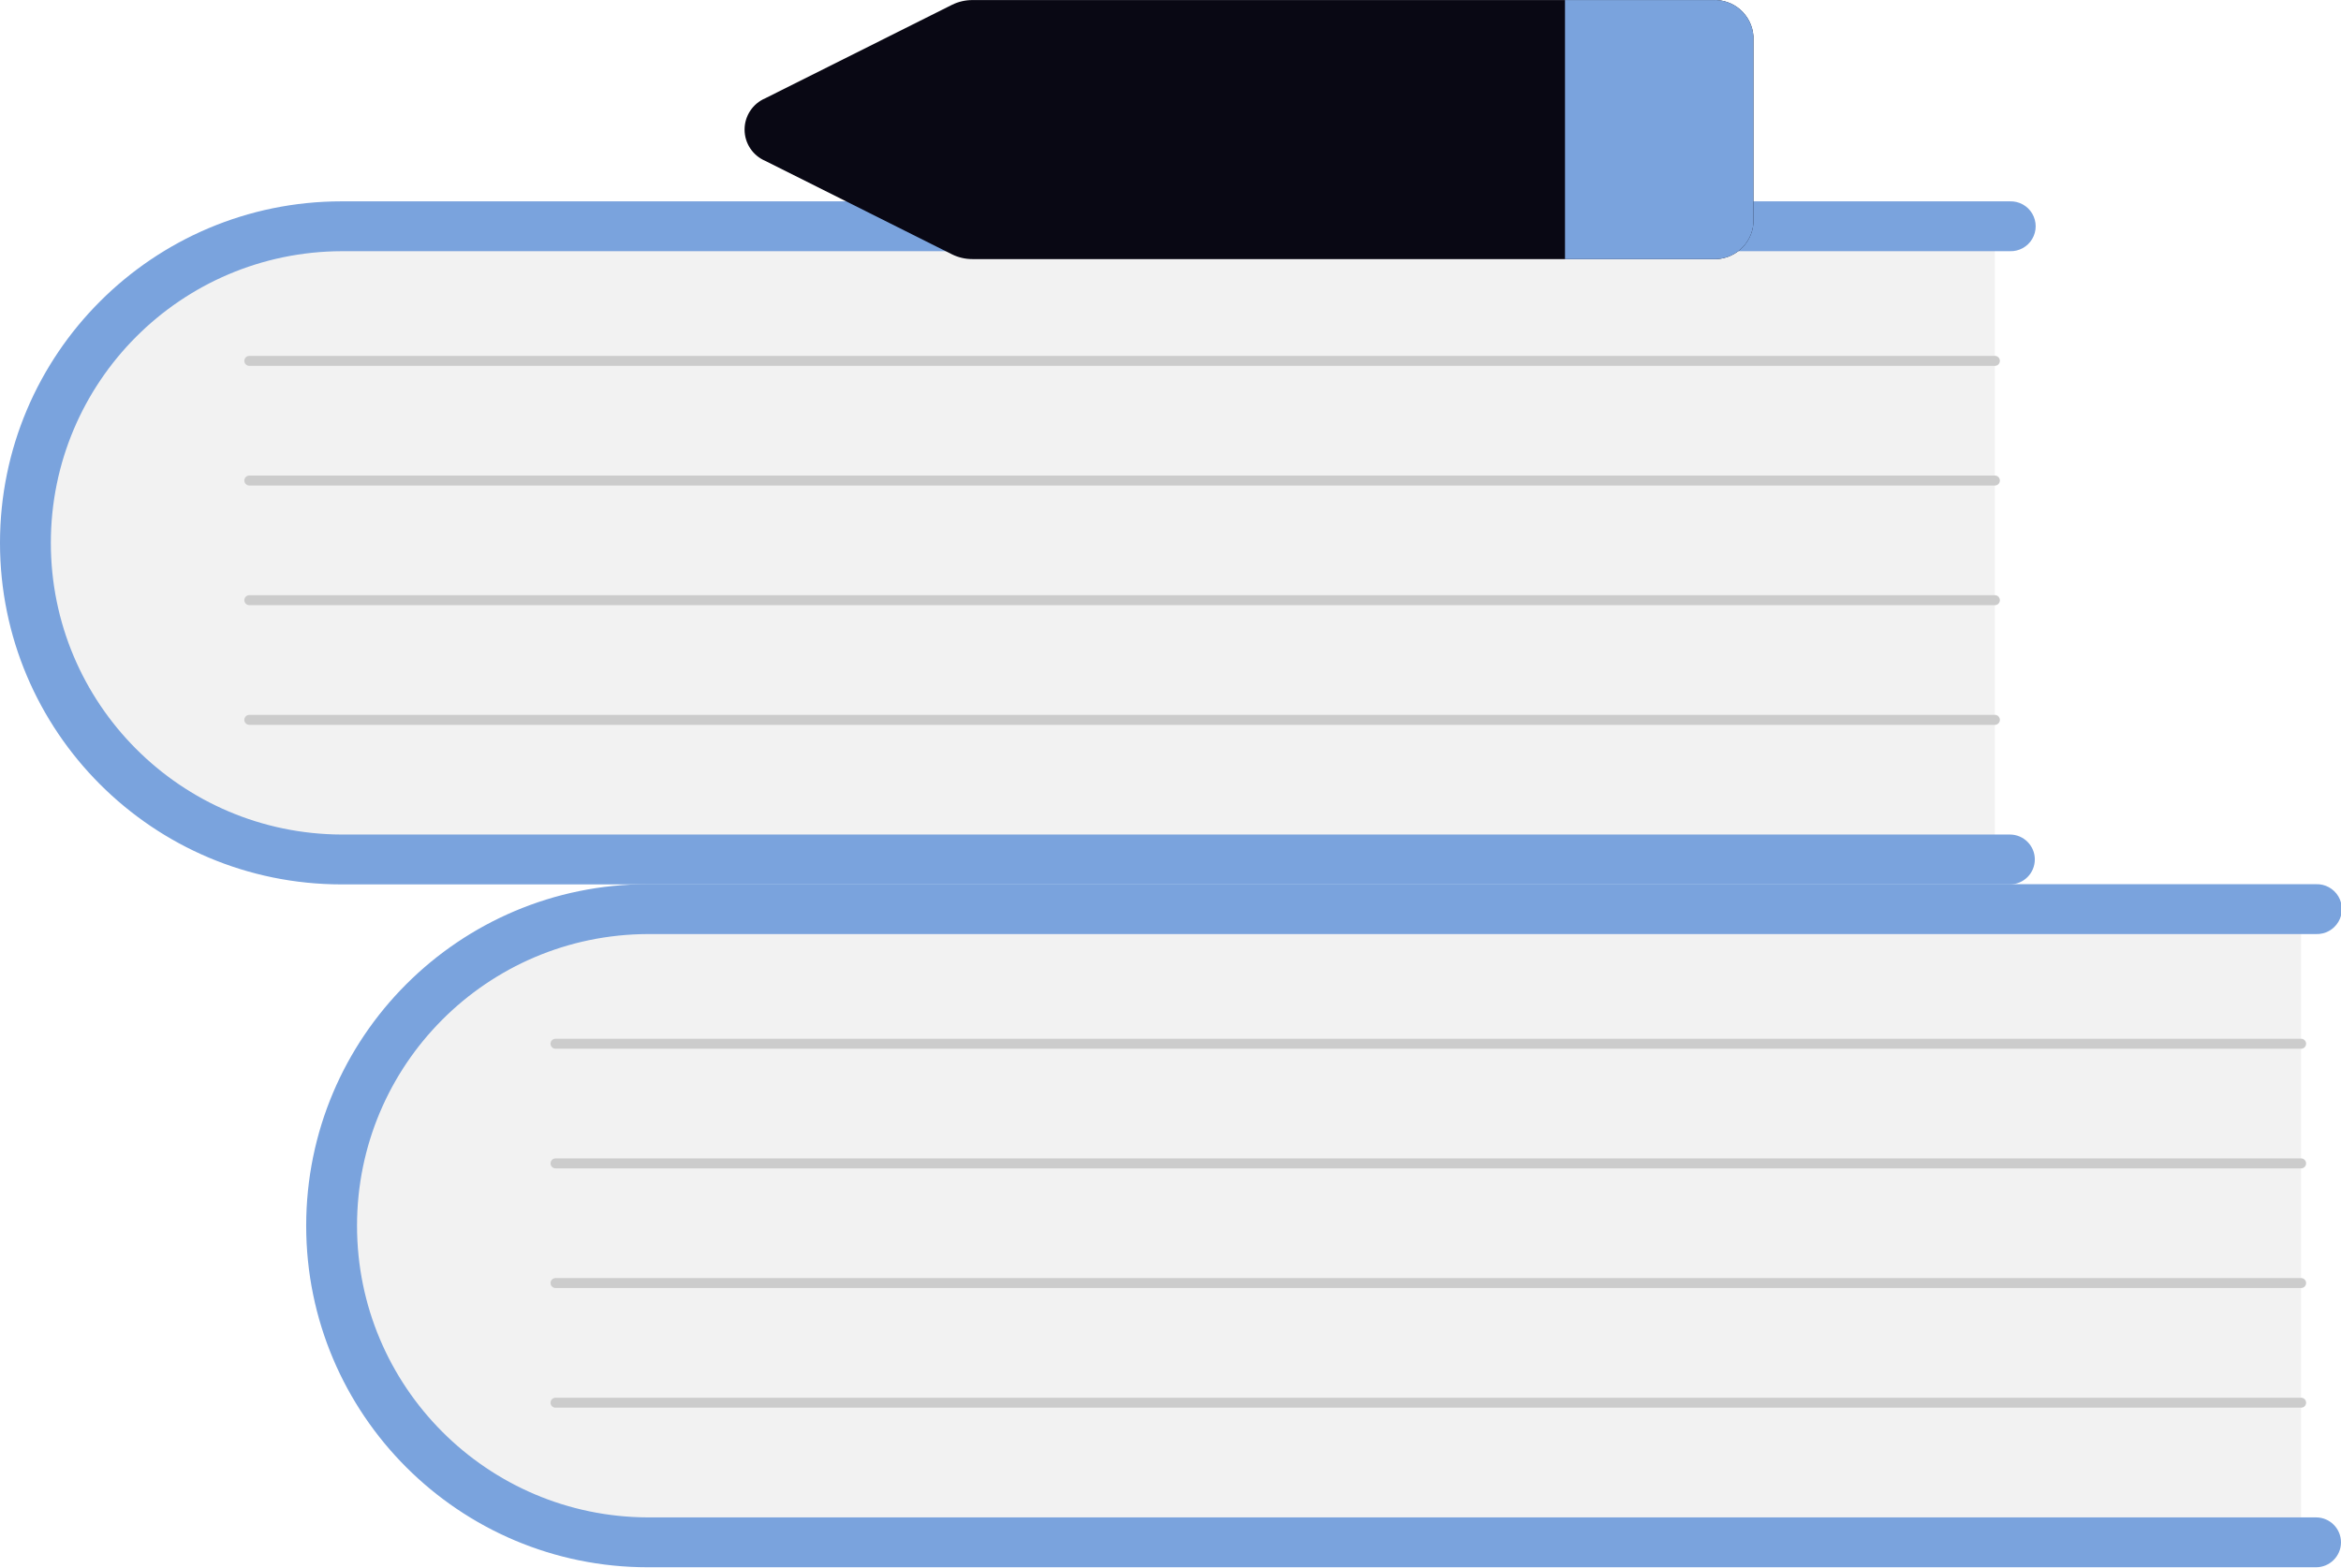
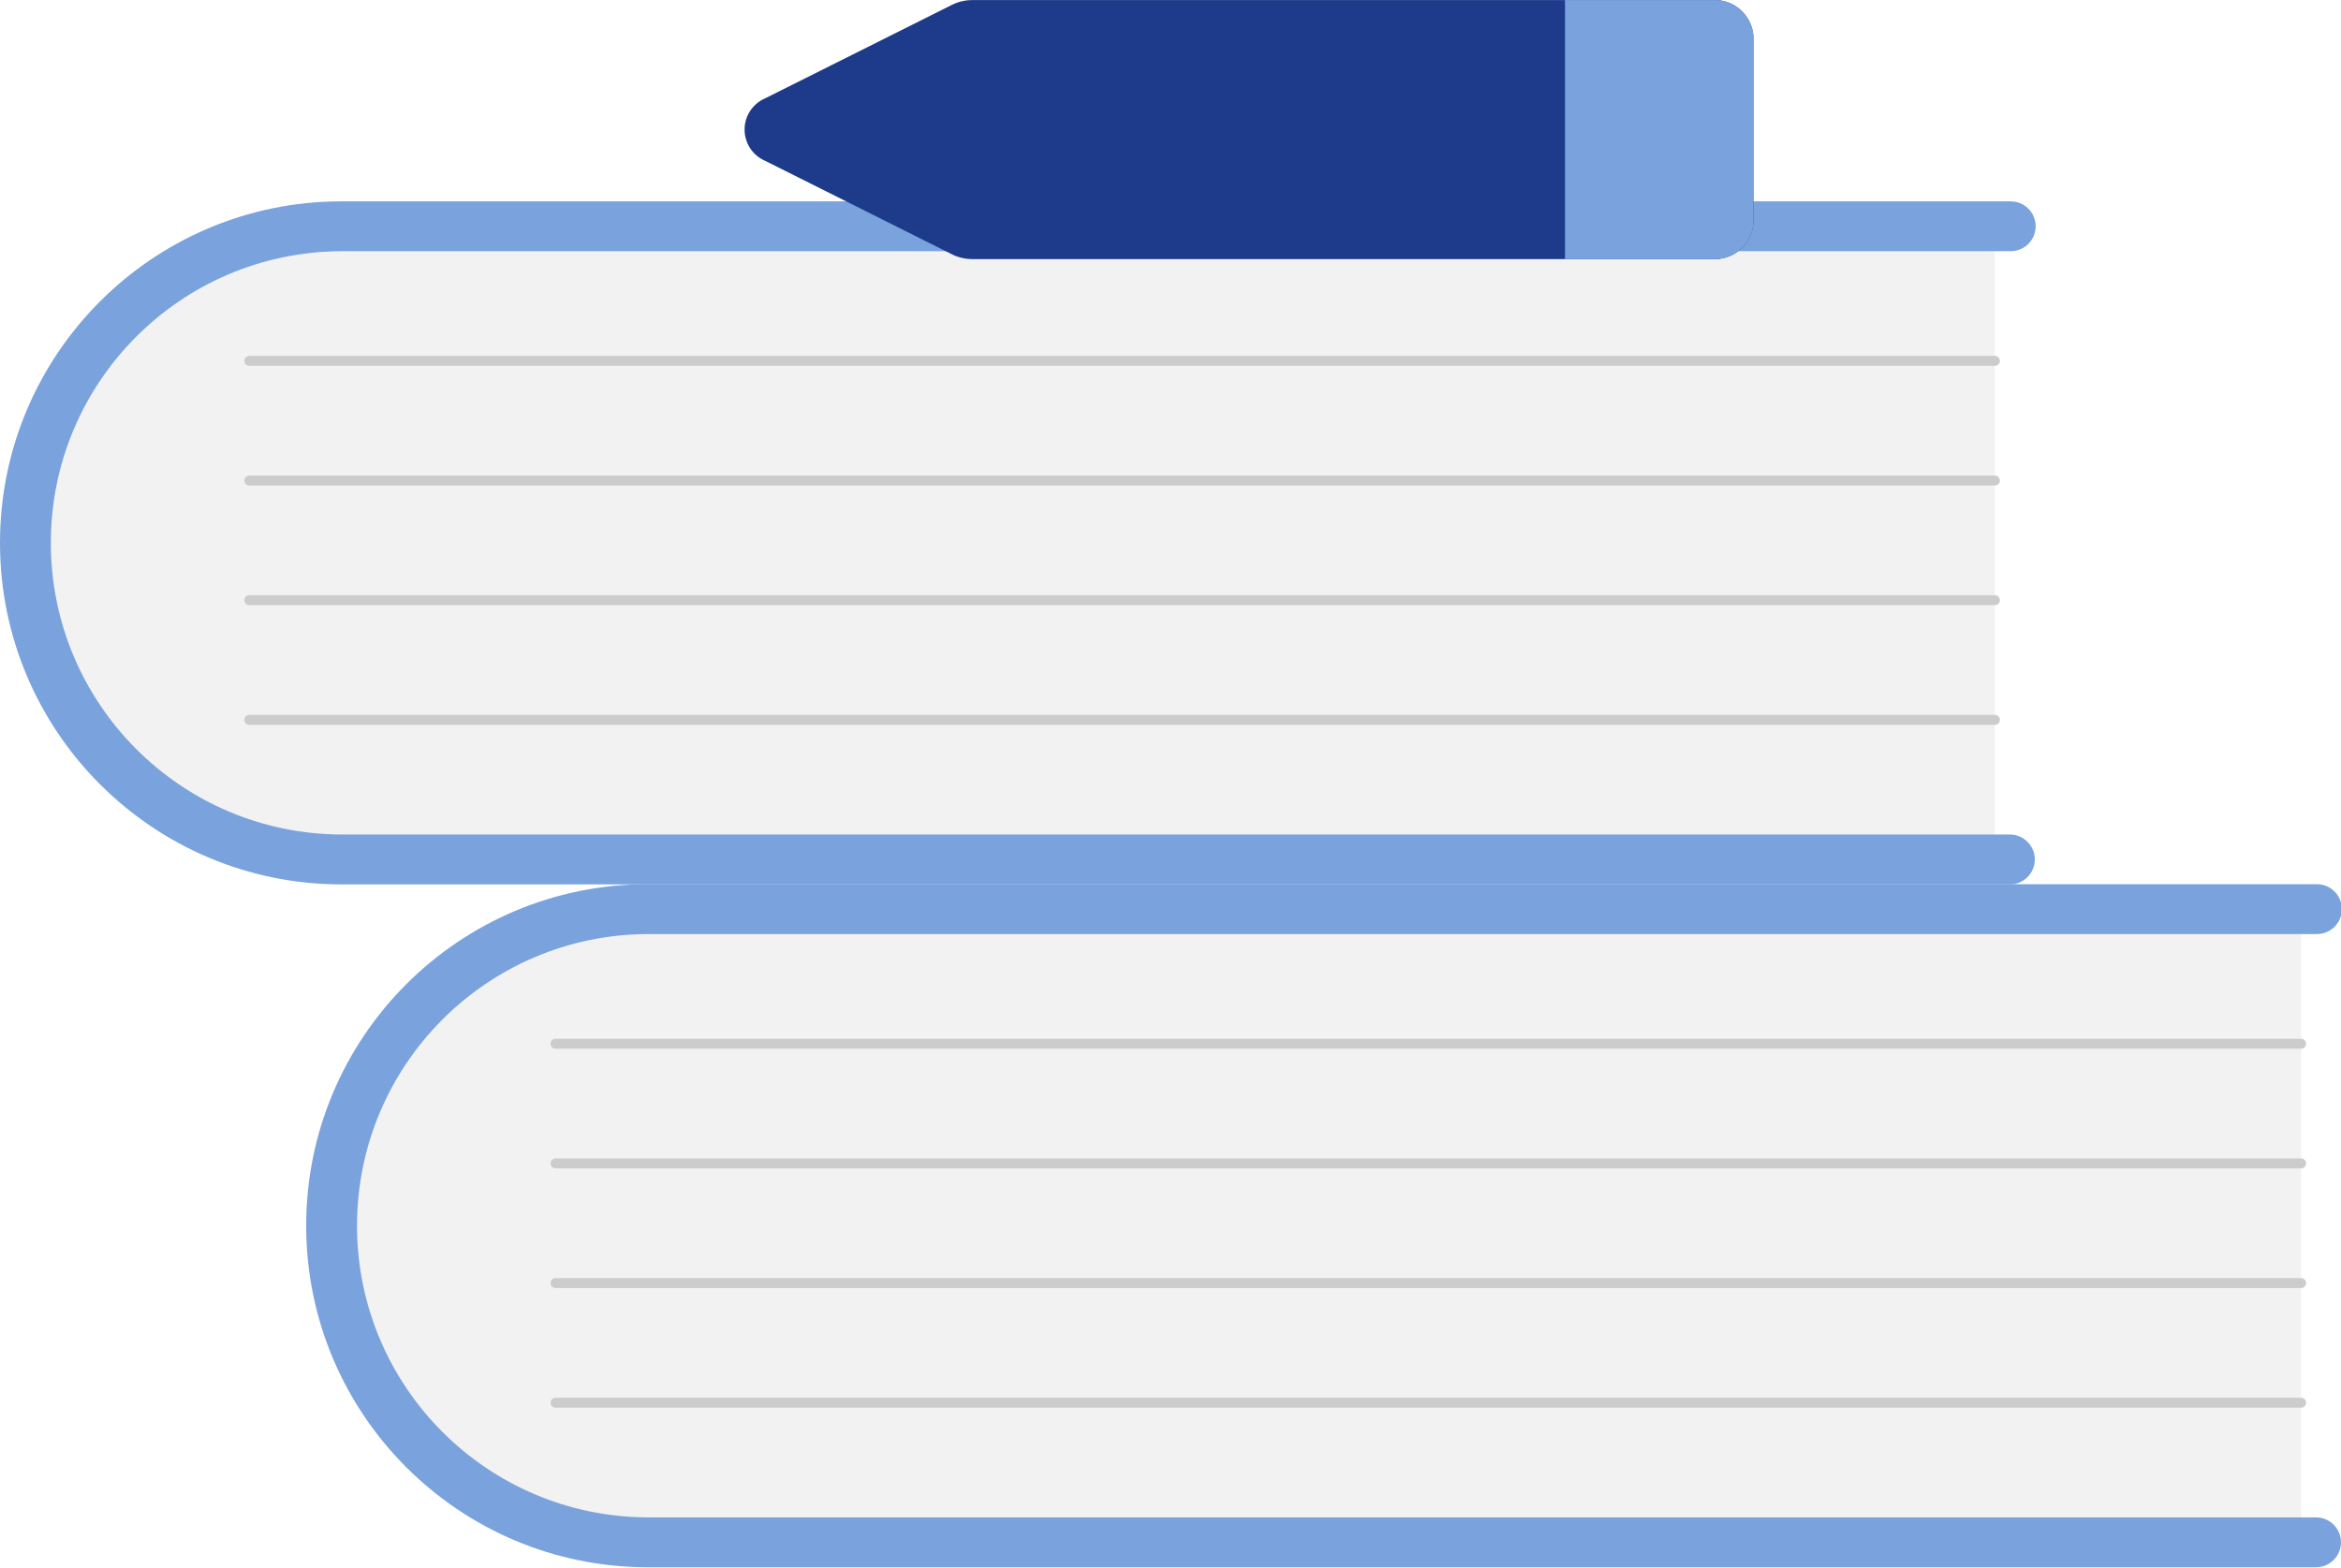
<svg xmlns="http://www.w3.org/2000/svg" width="731.836" height="490.096" viewBox="0 0 731.836 490.096" role="img" artist="Katerina Limpitsouni" source="https://undraw.co/">
  <g transform="translate(-781.668 -1539.464)">
    <path d="M1013.7,371.9V574.584H505.9A101.4,101.4,0,0,1,498.853,371.9q3.524-.123,7.051,0Z" transform="translate(487.327 1448.739)" fill="#f2f2f2" />
    <path d="M1034.991,576.753a7.8,7.8,0,0,1-7.8,7.8H505.675a106.8,106.8,0,0,1,0-213.6H1027.2a7.8,7.8,0,1,1,0,15.591H505.675a91.208,91.208,0,0,0,0,182.415H1027.2A7.8,7.8,0,0,1,1034.991,576.753Z" transform="translate(478.512 1445.01)" fill="#7aa3dd" />
    <path d="M960.817,383.359H415.13a1.559,1.559,0,0,1-.029-3.118H960.817a1.559,1.559,0,0,1,0,3.118Z" transform="translate(540.218 1484.053)" fill="#ccc" />
    <path d="M960.817,390.551H415.13a1.559,1.559,0,1,1-.029-3.118H960.817a1.559,1.559,0,1,1,0,3.118Z" transform="translate(540.218 1514.28)" fill="#ccc" />
    <path d="M960.817,397.742H415.13a1.559,1.559,0,0,1-.029-3.118H960.817a1.559,1.559,0,0,1,0,3.118Z" transform="translate(540.218 1544.506)" fill="#ccc" />
    <path d="M960.817,404.934H415.13a1.559,1.559,0,1,1-.029-3.118H960.817a1.559,1.559,0,0,1,0,3.118Z" transform="translate(540.218 1574.733)" fill="#ccc" />
    <path d="M995.3,330.859V533.542h-507.8a101.4,101.4,0,0,1-7.051-202.684q3.524-.123,7.051,0Z" transform="translate(410.005 1276.242)" fill="#f2f2f2" />
    <path d="M1016.594,535.712a7.8,7.8,0,0,1-7.8,7.8H487.278a106.8,106.8,0,1,1,0-213.6H1008.8a7.8,7.8,0,1,1,0,15.591H487.278a91.208,91.208,0,0,0,0,182.415H1008.8a7.8,7.8,0,0,1,7.8,7.8Z" transform="translate(401.189 1272.513)" fill="#7aa3dd" />
    <path d="M942.42,342.318H396.733a1.559,1.559,0,1,1-.029-3.118H942.42a1.559,1.559,0,1,1,0,3.118Z" transform="translate(462.887 1311.555)" fill="#ccc" />
    <path d="M942.42,349.509H396.733a1.559,1.559,0,1,1-.029-3.118H942.42a1.559,1.559,0,1,1,0,3.118Z" transform="translate(462.887 1341.782)" fill="#ccc" />
    <path d="M942.42,356.7H396.733a1.559,1.559,0,1,1-.029-3.118H942.42a1.559,1.559,0,1,1,0,3.118Z" transform="translate(462.887 1372.009)" fill="#ccc" />
    <path d="M942.42,363.893H396.733a1.559,1.559,0,1,1-.029-3.118H942.42a1.559,1.559,0,1,1,0,3.118Z" transform="translate(462.887 1402.235)" fill="#ccc" />
-     <path d="M727.778,317.831H496.42a14.293,14.293,0,0,0-6.331,1.473l-58.394,29.233a10.641,10.641,0,0,0,0,19.587l58.393,29.233a14.3,14.3,0,0,0,6.332,1.473H727.778a12.143,12.143,0,0,0,12.814-11.266V329.1A12.143,12.143,0,0,0,727.778,317.831Z" transform="translate(589.22 1221.654)" fill="#090814" />
+     <path d="M727.778,317.831H496.42a14.293,14.293,0,0,0-6.331,1.473l-58.394,29.233a10.641,10.641,0,0,0,0,19.587l58.393,29.233a14.3,14.3,0,0,0,6.332,1.473H727.778a12.143,12.143,0,0,0,12.814-11.266V329.1A12.143,12.143,0,0,0,727.778,317.831Z" transform="translate(589.22 1221.654)" fill="#1e3a8a" />
    <path d="M533.416,329.1v58.465A12.143,12.143,0,0,1,520.6,398.828H474.509v-81H520.6A12.143,12.143,0,0,1,533.416,329.1Z" transform="translate(796.404 1221.656)" fill="#7aa3dd" />
  </g>
</svg>
